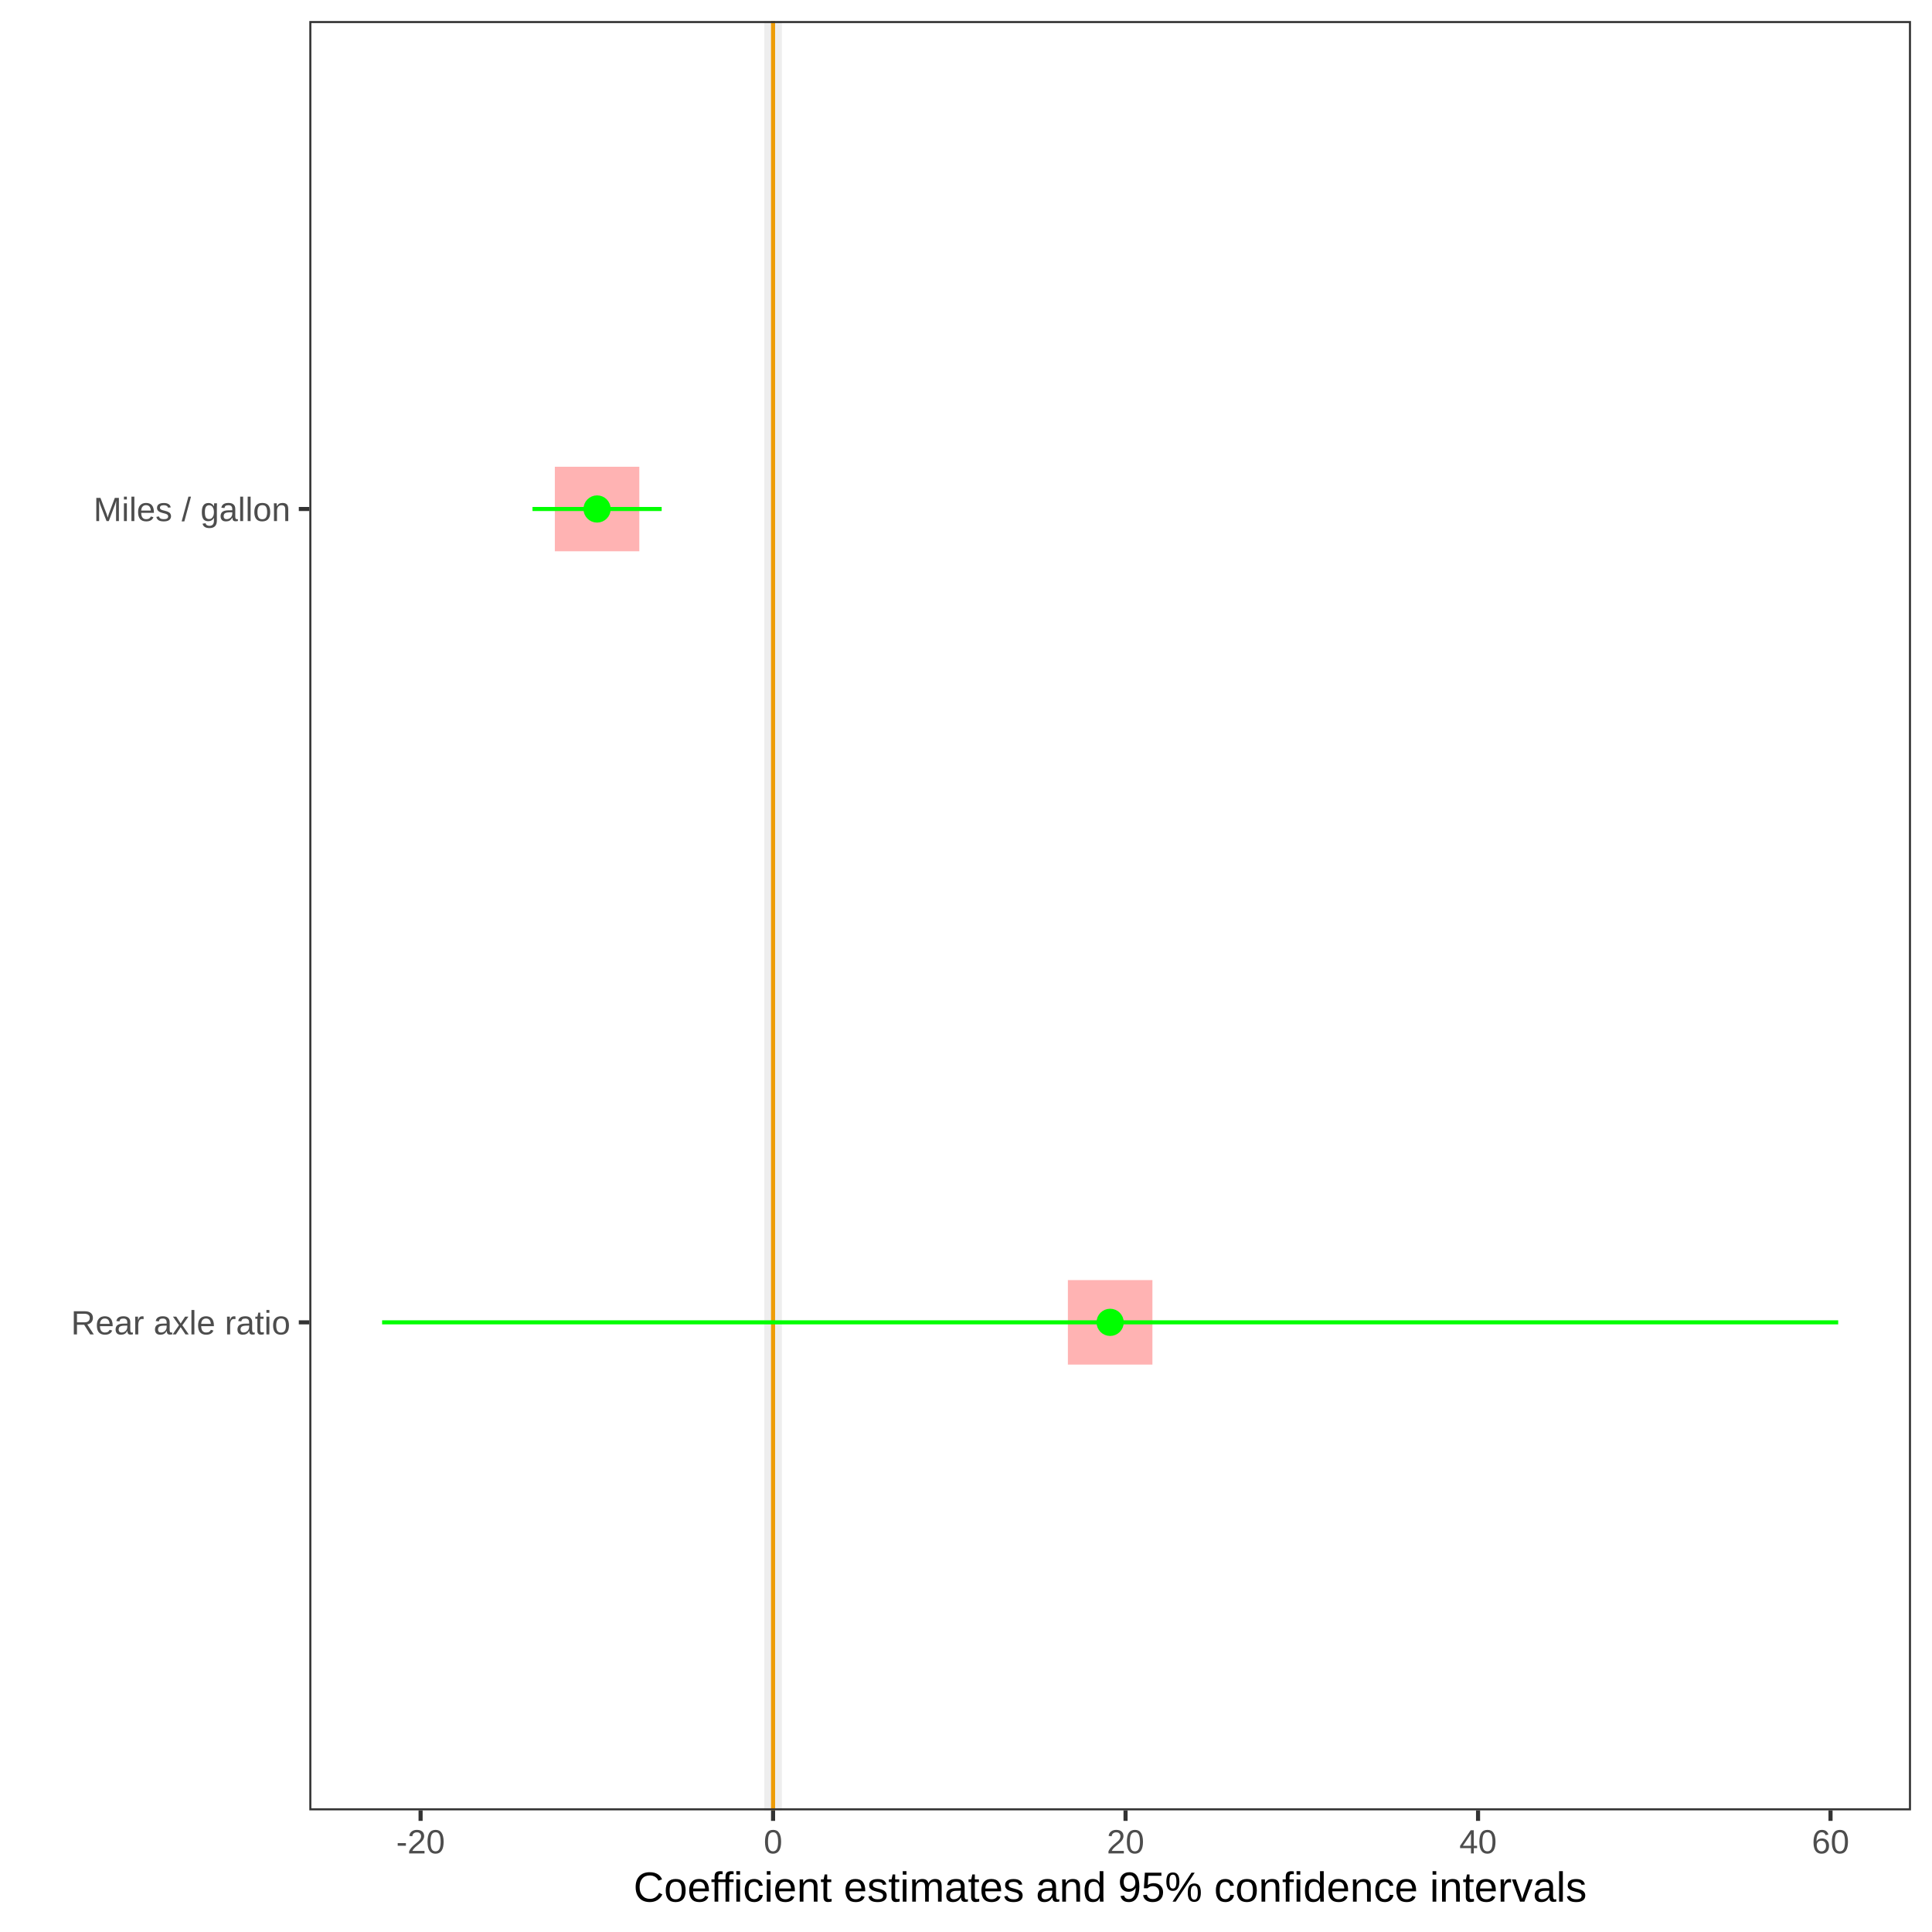
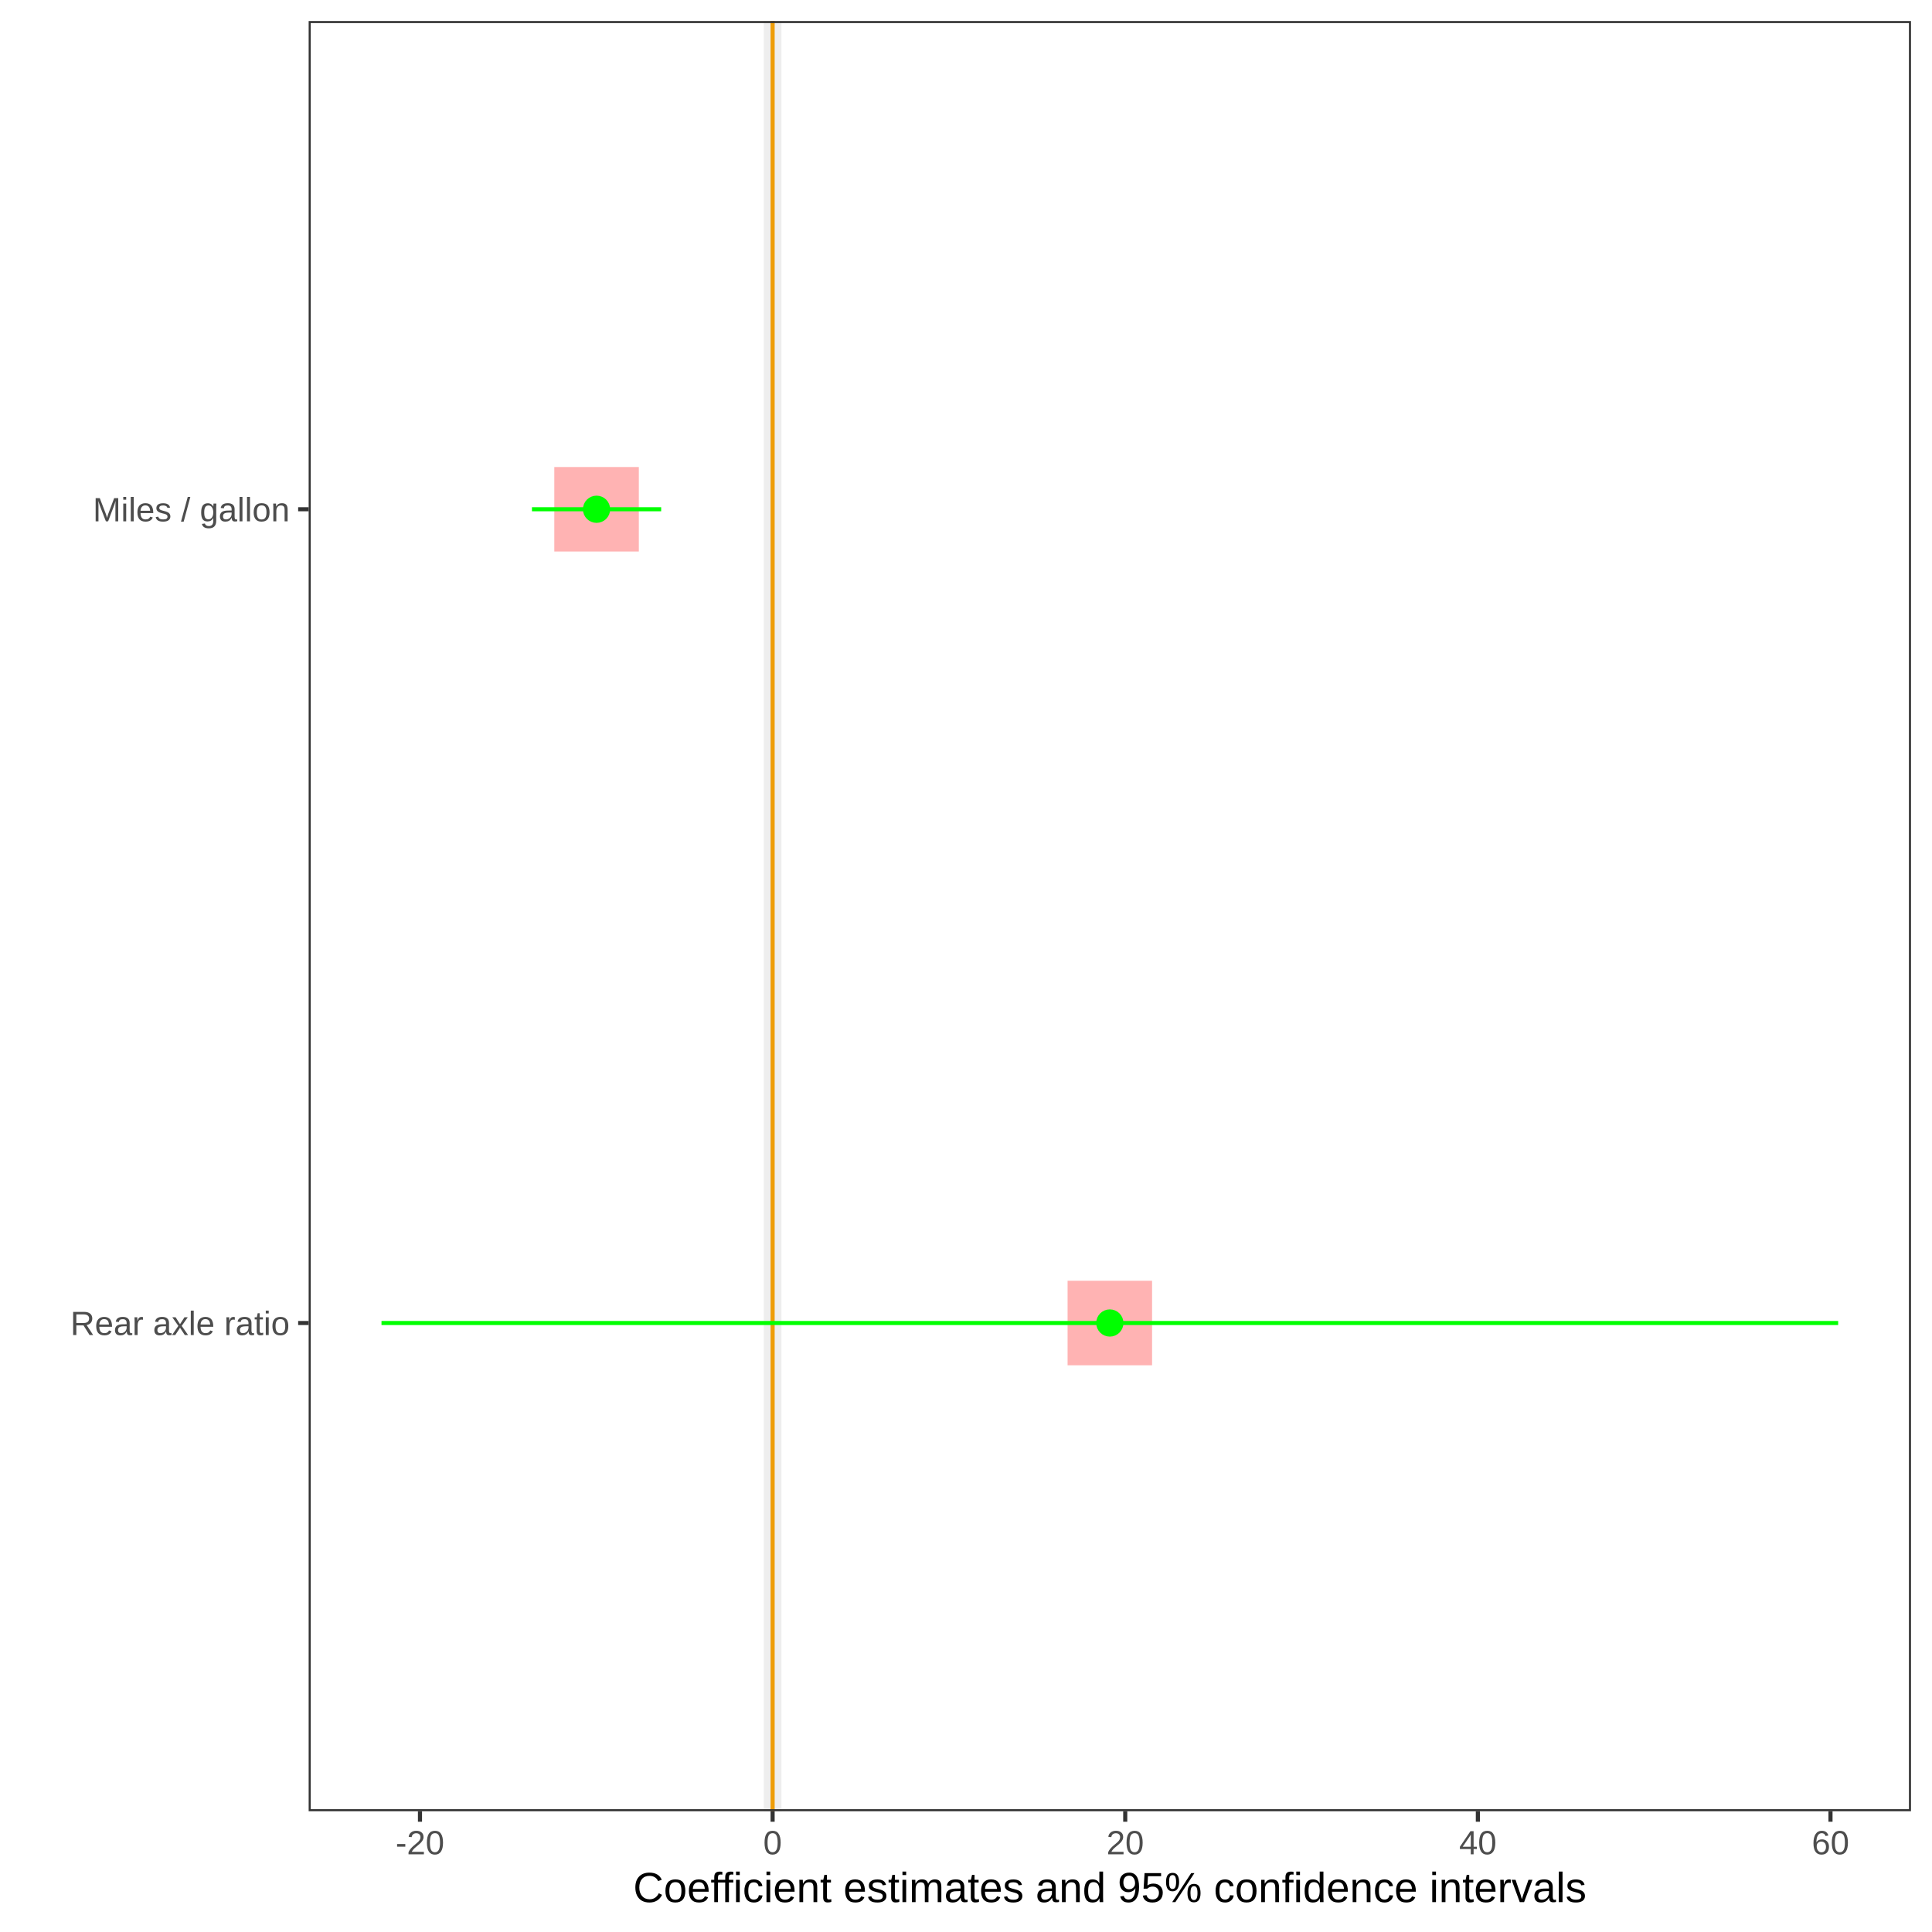
- <svg xmlns="http://www.w3.org/2000/svg" class="svglite" width="504.00pt" height="504.00pt" viewBox="0 0 504.00 504.00">
-   <defs>
-     <style type="text/css">
+ <svg xmlns="http://www.w3.org/2000/svg" width="504.00pt" height="504.00pt" viewBox="0 0 504.00 504.00">
+   <g class="svglite">
+     <defs>
+       <style type="text/css">
    .svglite line, .svglite polyline, .svglite polygon, .svglite path, .svglite rect, .svglite circle {
      fill: none;
      stroke: #000000;
      stroke-linecap: round;
      stroke-linejoin: round;
      stroke-miterlimit: 10.00;
    }
    .svglite text {
      white-space: pre;
    }
+     .svglite g.glyphgroup path {
+       fill: inherit;
+       stroke: none;
+     }
  </style>
-   </defs>
-   <rect width="100%" height="100%" style="stroke: none; fill: #FFFFFF;" />
-   <defs>
-     <clipPath id="cpMC4wMHw1MDQuMDB8MC4wMHw1MDQuMDA=">
-       <rect x="0.00" y="0.00" width="504.00" height="504.00" />
-     </clipPath>
-   </defs>
-   <g clip-path="url(#cpMC4wMHw1MDQuMDB8MC4wMHw1MDQuMDA=)">
-     <rect x="0.00" y="0.00" width="504.00" height="504.00" style="stroke-width: 1.07; stroke: #FFFFFF; fill: #FFFFFF;" />
-   </g>
-   <defs>
-     <clipPath id="cpODAuNjl8NDk4LjUyfDUuNDh8NDcyLjI3">
-       <rect x="80.69" y="5.48" width="417.83" height="466.79" />
-     </clipPath>
-   </defs>
-   <g clip-path="url(#cpODAuNjl8NDk4LjUyfDUuNDh8NDcyLjI3)">
-     <rect x="80.69" y="5.48" width="417.83" height="466.79" style="stroke-width: 1.07; stroke: none; fill: #FFFFFF;" />
-     <line x1="201.67" y1="472.27" x2="201.67" y2="5.48" style="stroke-width: 1.07; stroke: #FFA500; stroke-linecap: butt;" />
-     <rect x="199.37" y="5.48" width="4.60" height="466.79" style="stroke-width: 1.07; stroke: none; stroke-linecap: butt; stroke-linejoin: miter; fill: #595959; fill-opacity: 0.10;" />
-     <polygon points="278.58,355.98 300.63,355.98 300.63,333.94 278.58,333.94 " style="stroke-width: 0.71; stroke: none; fill: #FF0000; fill-opacity: 0.30;" />
-     <polygon points="144.74,143.81 166.78,143.81 166.78,121.76 144.74,121.76 " style="stroke-width: 0.71; stroke: none; fill: #FF0000; fill-opacity: 0.30;" />
-     <line x1="99.68" y1="344.96" x2="479.53" y2="344.96" style="stroke-width: 1.07; stroke: #00FF00; stroke-linecap: butt;" />
-     <line x1="138.91" y1="132.78" x2="172.61" y2="132.78" style="stroke-width: 1.07; stroke: #00FF00; stroke-linecap: butt;" />
-     <circle cx="289.60" cy="344.96" r="2.84" style="stroke-width: 1.42; stroke: #00FF00; fill: #00FF00;" />
-     <circle cx="155.76" cy="132.78" r="2.84" style="stroke-width: 1.42; stroke: #00FF00; fill: #00FF00;" />
-     <rect x="80.69" y="5.48" width="417.83" height="466.79" style="stroke-width: 1.07; stroke: #333333;" />
-   </g>
-   <g clip-path="url(#cpMC4wMHw1MDQuMDB8MC4wMHw1MDQuMDA=)">
-     <text x="75.76" y="348.11" text-anchor="end" style="font-size: 8.80px;fill: #4D4D4D; font-family: &quot;Arial&quot;;" textLength="57.21px" lengthAdjust="spacingAndGlyphs">Rear axle ratio</text>
-     <text x="75.76" y="135.94" text-anchor="end" style="font-size: 8.80px;fill: #4D4D4D; font-family: &quot;Arial&quot;;" textLength="51.34px" lengthAdjust="spacingAndGlyphs">Miles / gallon</text>
-     <polyline points="77.95,344.96 80.69,344.96 " style="stroke-width: 1.07; stroke: #333333; stroke-linecap: butt;" />
-     <polyline points="77.95,132.78 80.69,132.78 " style="stroke-width: 1.07; stroke: #333333; stroke-linecap: butt;" />
-     <polyline points="109.72,475.01 109.72,472.27 " style="stroke-width: 1.07; stroke: #333333; stroke-linecap: butt;" />
-     <polyline points="201.67,475.01 201.67,472.27 " style="stroke-width: 1.07; stroke: #333333; stroke-linecap: butt;" />
-     <polyline points="293.62,475.01 293.62,472.27 " style="stroke-width: 1.07; stroke: #333333; stroke-linecap: butt;" />
-     <polyline points="385.58,475.01 385.58,472.27 " style="stroke-width: 1.07; stroke: #333333; stroke-linecap: butt;" />
-     <polyline points="477.53,475.01 477.53,472.27 " style="stroke-width: 1.07; stroke: #333333; stroke-linecap: butt;" />
-     <text x="109.72" y="483.50" text-anchor="middle" style="font-size: 8.80px;fill: #4D4D4D; font-family: &quot;Arial&quot;;" textLength="12.72px" lengthAdjust="spacingAndGlyphs">-20</text>
-     <text x="201.67" y="483.50" text-anchor="middle" style="font-size: 8.80px;fill: #4D4D4D; font-family: &quot;Arial&quot;;" textLength="4.90px" lengthAdjust="spacingAndGlyphs">0</text>
-     <text x="293.62" y="483.50" text-anchor="middle" style="font-size: 8.80px;fill: #4D4D4D; font-family: &quot;Arial&quot;;" textLength="9.79px" lengthAdjust="spacingAndGlyphs">20</text>
-     <text x="385.58" y="483.50" text-anchor="middle" style="font-size: 8.80px;fill: #4D4D4D; font-family: &quot;Arial&quot;;" textLength="9.79px" lengthAdjust="spacingAndGlyphs">40</text>
-     <text x="477.53" y="483.50" text-anchor="middle" style="font-size: 8.80px;fill: #4D4D4D; font-family: &quot;Arial&quot;;" textLength="9.79px" lengthAdjust="spacingAndGlyphs">60</text>
-     <text x="289.60" y="496.09" text-anchor="middle" style="font-size: 11.00px; font-family: &quot;Arial&quot;;" textLength="248.85px" lengthAdjust="spacingAndGlyphs">Coefficient estimates and 95% confidence intervals</text>
+     </defs>
+     <rect width="100%" height="100%" style="stroke: none; fill: #FFFFFF;" />
+     <defs>
+       <clipPath id="cpMC4wMHw1MDQuMDB8MC4wMHw1MDQuMDA=">
+         <rect x="0.00" y="0.00" width="504.00" height="504.00" />
+       </clipPath>
+     </defs>
+     <g clip-path="url(#cpMC4wMHw1MDQuMDB8MC4wMHw1MDQuMDA=)">
+       <rect x="0.00" y="0.00" width="504.00" height="504.00" style="stroke-width: 1.07; stroke: #FFFFFF; fill: #FFFFFF;" />
+     </g>
+     <defs>
+       <clipPath id="cpODAuNTJ8NDk4LjUyfDUuNDh8NDcyLjUw">
+         <rect x="80.52" y="5.48" width="418.00" height="467.02" />
+       </clipPath>
+     </defs>
+     <g clip-path="url(#cpODAuNTJ8NDk4LjUyfDUuNDh8NDcyLjUw)">
+       <rect x="80.52" y="5.48" width="418.00" height="467.02" style="stroke-width: 1.07; stroke: none; fill: #FFFFFF;" />
+       <line x1="201.55" y1="472.50" x2="201.55" y2="5.48" style="stroke-width: 1.07; stroke: #FFA500; stroke-linecap: butt;" />
+       <rect x="199.25" y="5.48" width="4.60" height="467.02" style="stroke-width: 1.07; stroke: none; stroke-linecap: butt; stroke-linejoin: miter; fill: #595959; fill-opacity: 0.10;" />
+       <polygon points="278.50,356.16 300.54,356.16 300.54,334.11 278.50,334.11 " style="stroke-width: 0.71; stroke: none; fill: #FF0000; fill-opacity: 0.30;" />
+       <polygon points="144.60,143.87 166.65,143.87 166.65,121.83 144.60,121.83 " style="stroke-width: 0.71; stroke: none; fill: #FF0000; fill-opacity: 0.30;" />
+       <line x1="99.52" y1="345.13" x2="479.52" y2="345.13" style="stroke-width: 1.07; stroke: #00FF00; stroke-linecap: butt;" />
+       <line x1="138.77" y1="132.85" x2="172.48" y2="132.85" style="stroke-width: 1.07; stroke: #00FF00; stroke-linecap: butt;" />
+       <circle cx="289.52" cy="345.13" r="2.84" style="stroke-width: 1.42; stroke: #00FF00; fill: #00FF00;" />
+       <circle cx="155.62" cy="132.85" r="2.84" style="stroke-width: 1.42; stroke: #00FF00; fill: #00FF00;" />
+       <rect x="80.52" y="5.48" width="418.00" height="467.02" style="stroke-width: 1.07; stroke: #333333;" />
+     </g>
+     <g clip-path="url(#cpMC4wMHw1MDQuMDB8MC4wMHw1MDQuMDA=)">
+       <text x="75.59" y="348.28" text-anchor="end" style="font-size: 8.80px;fill: #4D4D4D; font-family: &quot;Arial&quot;;" textLength="57.17px" lengthAdjust="spacingAndGlyphs">Rear axle ratio</text>
+       <text x="75.59" y="136.00" text-anchor="end" style="font-size: 8.80px;fill: #4D4D4D; font-family: &quot;Arial&quot;;" textLength="51.31px" lengthAdjust="spacingAndGlyphs">Miles / gallon</text>
+       <polyline points="77.78,345.13 80.52,345.13 " style="stroke-width: 1.07; stroke: #333333; stroke-linecap: butt;" />
+       <polyline points="77.78,132.85 80.52,132.85 " style="stroke-width: 1.07; stroke: #333333; stroke-linecap: butt;" />
+       <polyline points="109.56,475.24 109.56,472.50 " style="stroke-width: 1.07; stroke: #333333; stroke-linecap: butt;" />
+       <polyline points="201.55,475.24 201.55,472.50 " style="stroke-width: 1.07; stroke: #333333; stroke-linecap: butt;" />
+       <polyline points="293.54,475.24 293.54,472.50 " style="stroke-width: 1.07; stroke: #333333; stroke-linecap: butt;" />
+       <polyline points="385.53,475.24 385.53,472.50 " style="stroke-width: 1.07; stroke: #333333; stroke-linecap: butt;" />
+       <polyline points="477.52,475.24 477.52,472.50 " style="stroke-width: 1.07; stroke: #333333; stroke-linecap: butt;" />
+       <text x="109.56" y="483.74" text-anchor="middle" style="font-size: 8.80px;fill: #4D4D4D; font-family: &quot;Arial&quot;;" textLength="12.70px" lengthAdjust="spacingAndGlyphs">-20</text>
+       <text x="201.55" y="483.74" text-anchor="middle" style="font-size: 8.80px;fill: #4D4D4D; font-family: &quot;Arial&quot;;" textLength="4.89px" lengthAdjust="spacingAndGlyphs">0</text>
+       <text x="293.54" y="483.74" text-anchor="middle" style="font-size: 8.80px;fill: #4D4D4D; font-family: &quot;Arial&quot;;" textLength="9.78px" lengthAdjust="spacingAndGlyphs">20</text>
+       <text x="385.53" y="483.74" text-anchor="middle" style="font-size: 8.80px;fill: #4D4D4D; font-family: &quot;Arial&quot;;" textLength="9.78px" lengthAdjust="spacingAndGlyphs">40</text>
+       <text x="477.52" y="483.74" text-anchor="middle" style="font-size: 8.80px;fill: #4D4D4D; font-family: &quot;Arial&quot;;" textLength="9.78px" lengthAdjust="spacingAndGlyphs">60</text>
+       <text x="289.52" y="496.20" text-anchor="middle" style="font-size: 11.00px; font-family: &quot;Arial&quot;;" textLength="248.83px" lengthAdjust="spacingAndGlyphs">Coefficient estimates and 95% confidence intervals</text>
+     </g>
  </g>
</svg>
